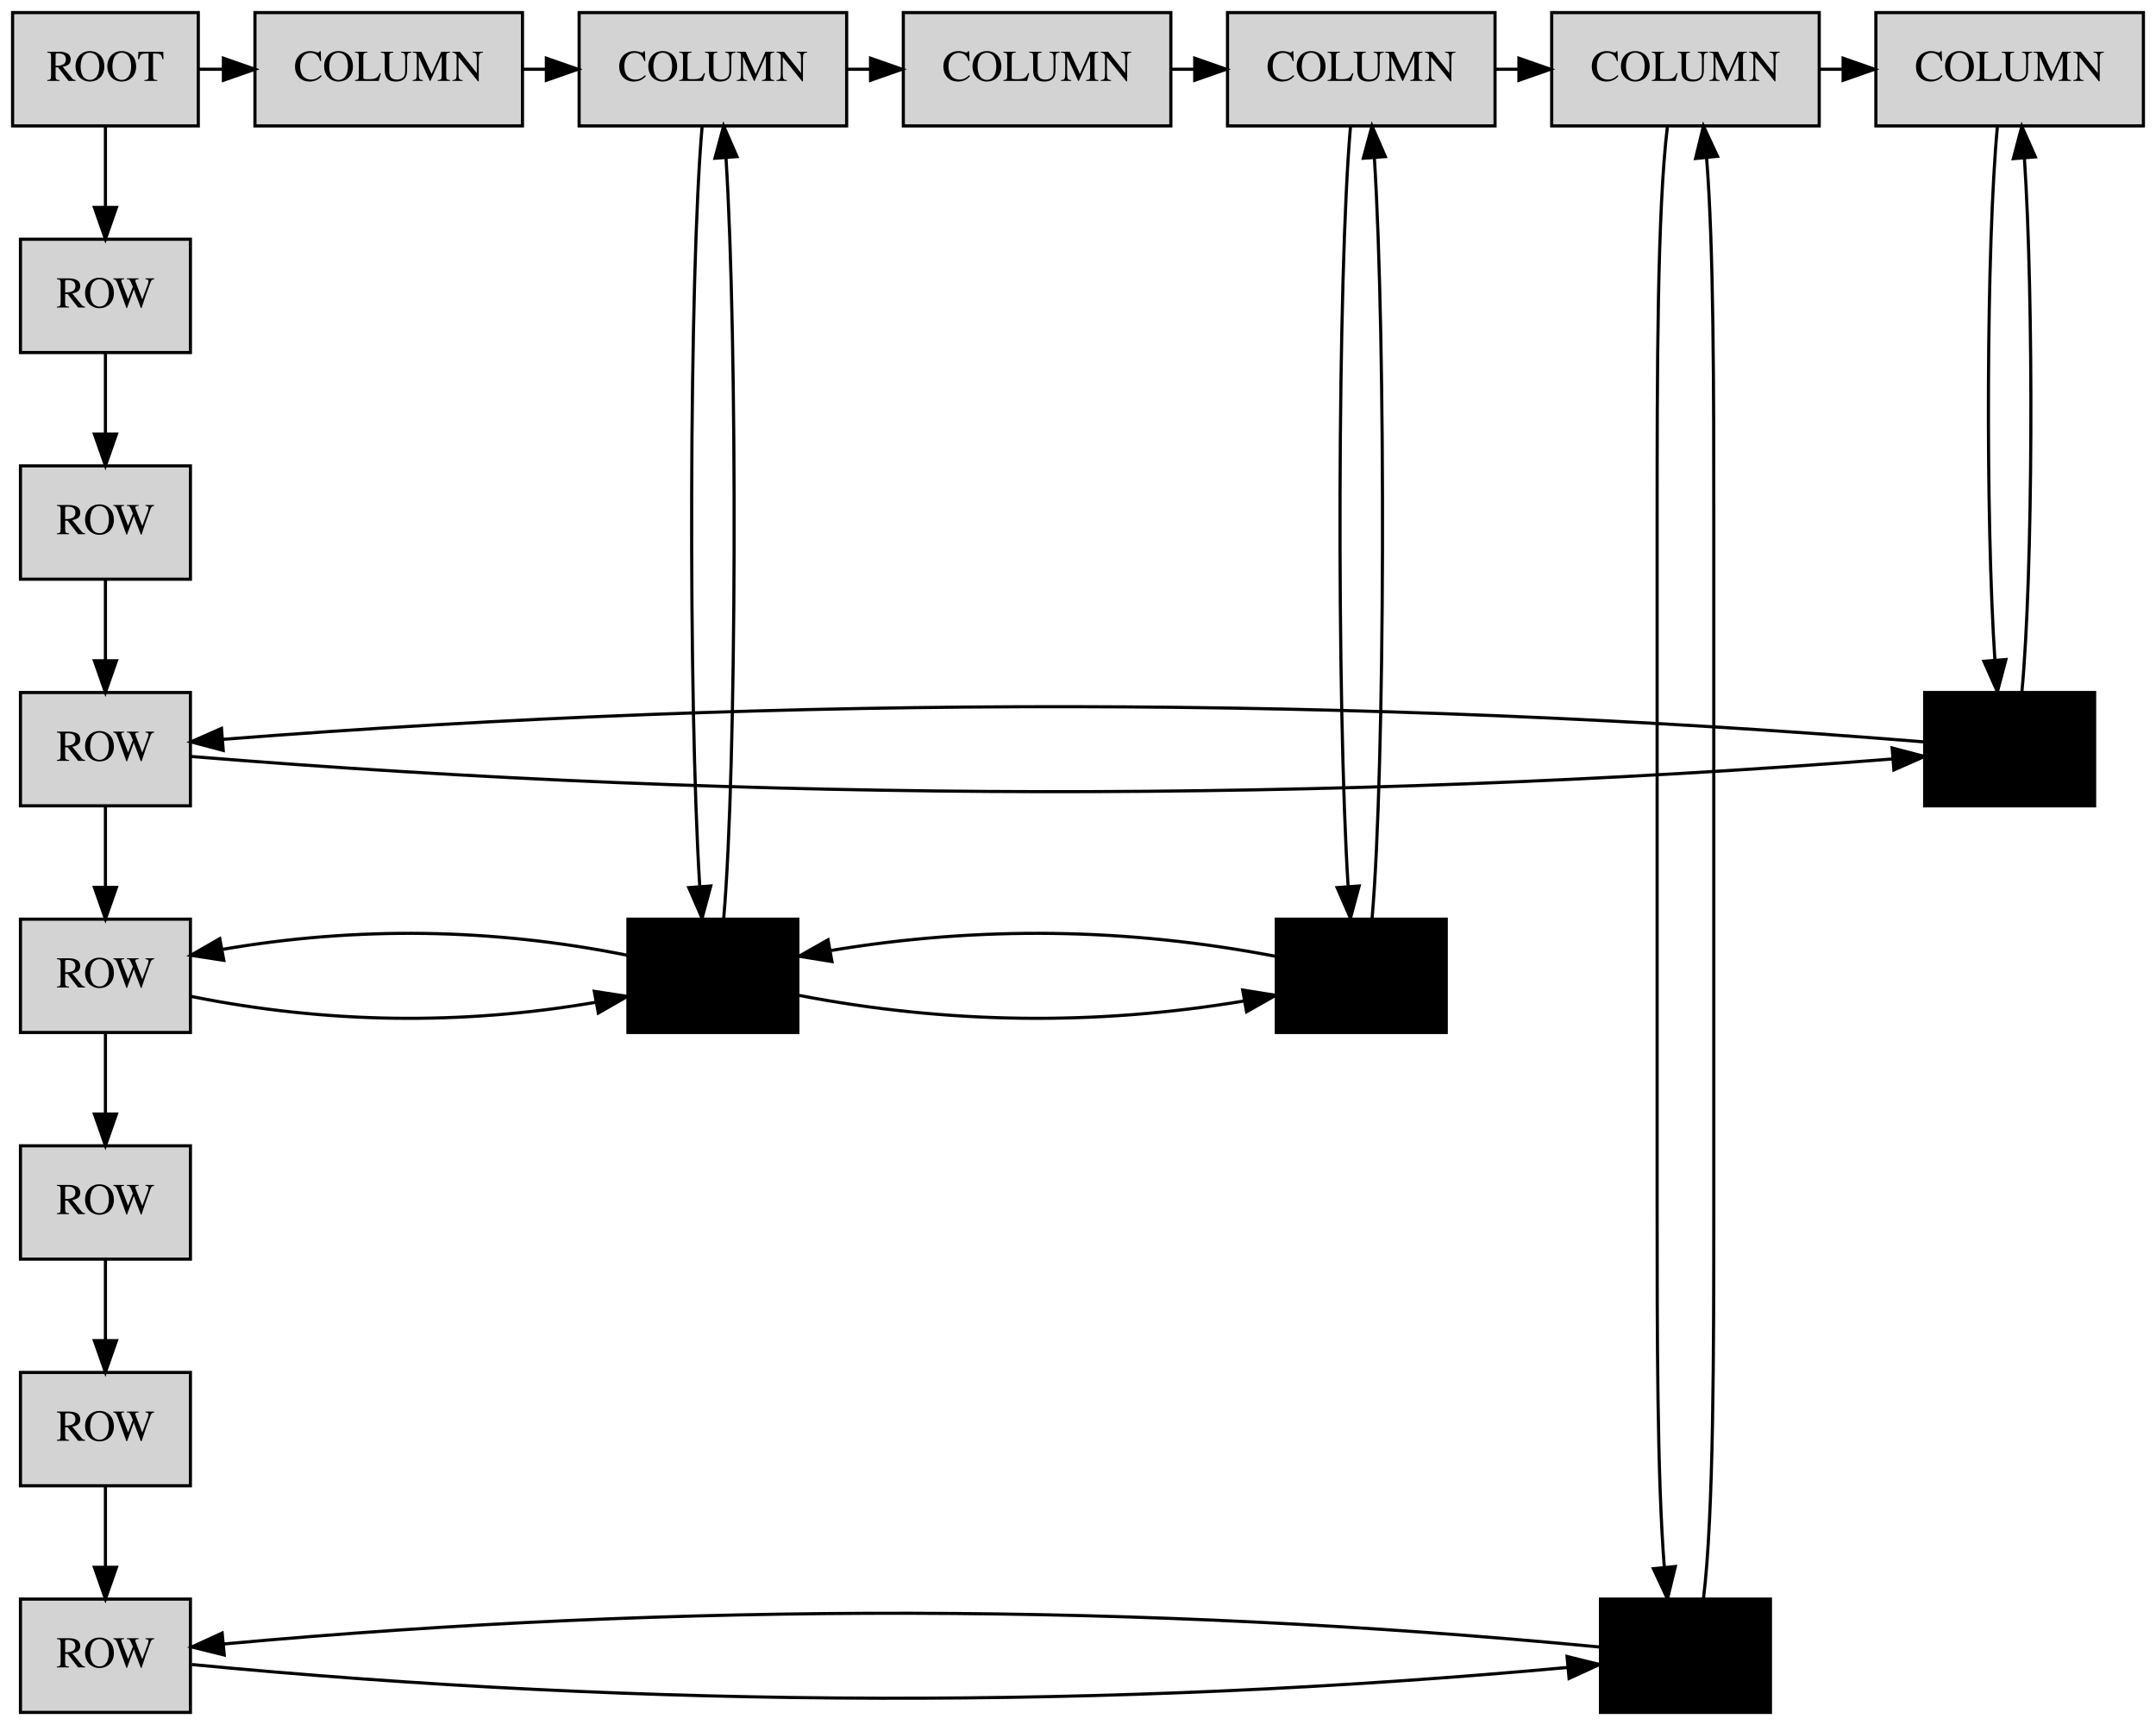
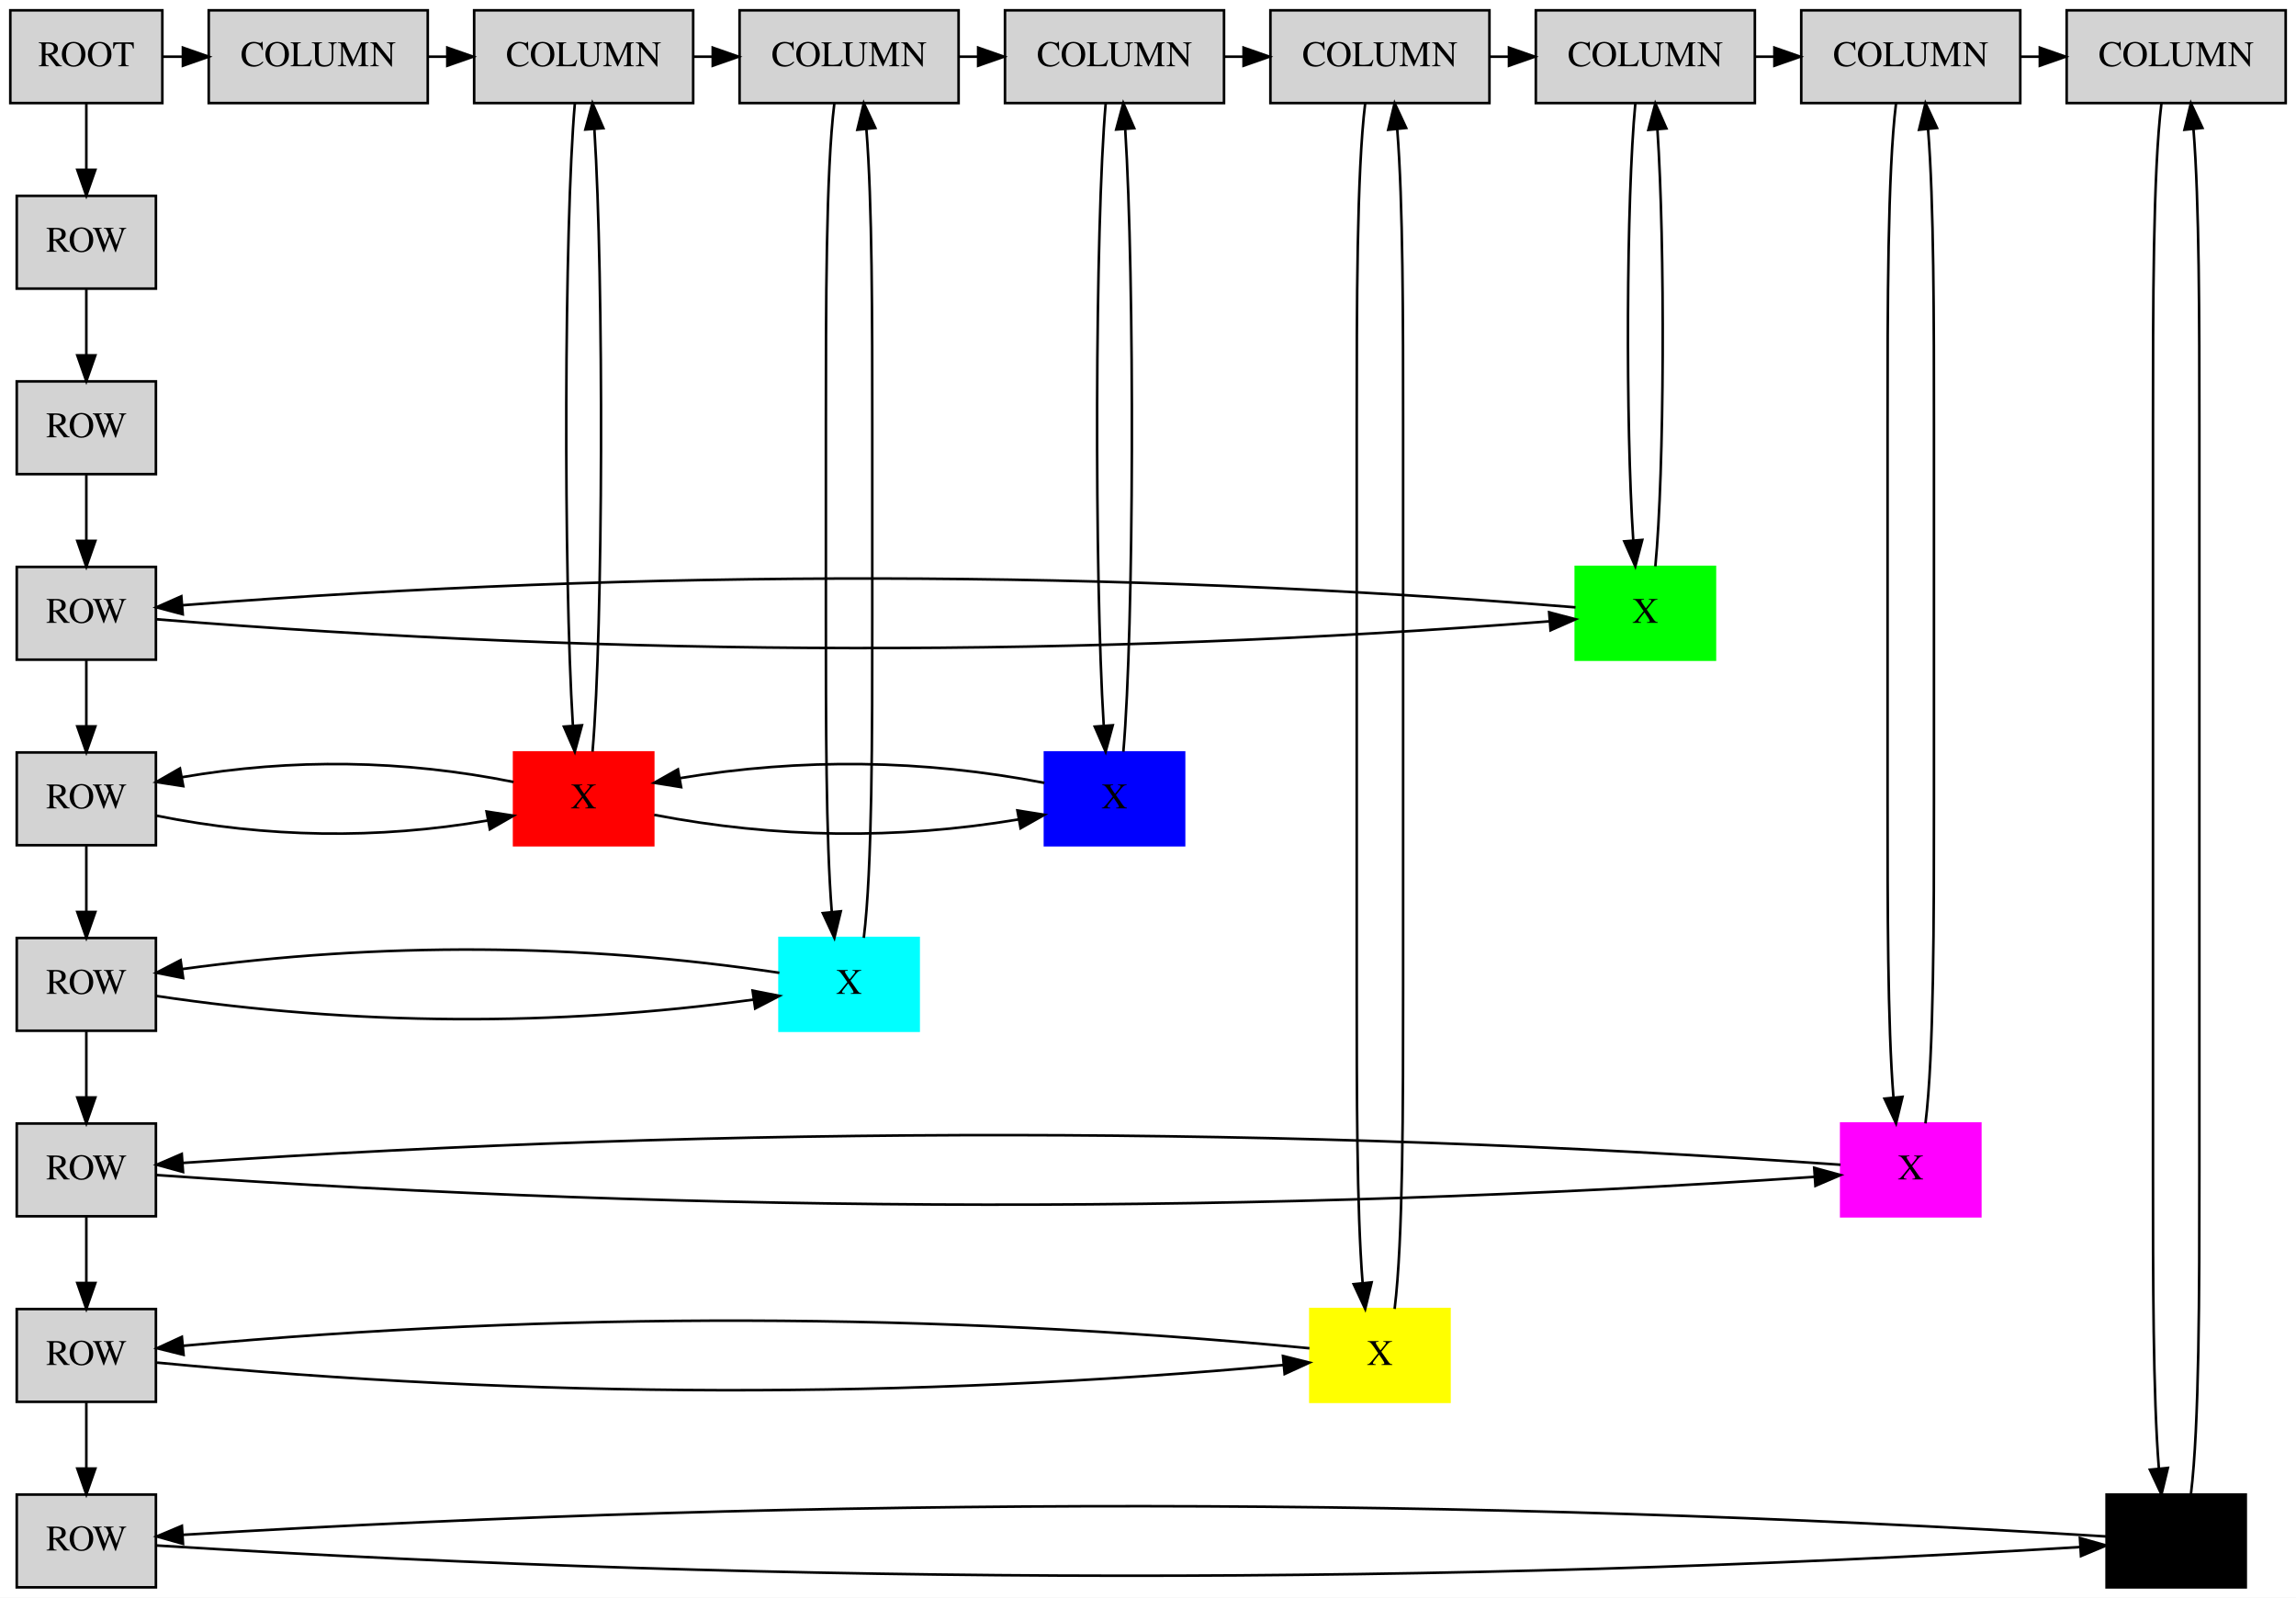
- <svg xmlns="http://www.w3.org/2000/svg" width="685pt" height="548pt" viewBox="0.00 0.00 685.00 548.00">
-   <g id="graph0" class="graph" transform="scale(1 1) rotate(0) translate(4 544)">
-     <polygon fill="white" stroke="transparent" points="-4,4 -4,-544 681,-544 681,4 -4,4" />
+ <svg xmlns="http://www.w3.org/2000/svg" width="891pt" height="620pt" viewBox="0.00 0.00 891.00 620.00">
+   <g id="graph0" class="graph" transform="scale(1 1) rotate(0) translate(4 616)">
+     <polygon fill="white" stroke="transparent" points="-4,4 -4,-616 887,-616 887,4 -4,4" />
    <g id="node1" class="node">
-       <polygon fill="lightgrey" stroke="black" points="59,-540 0,-540 0,-504 59,-504 59,-540" />
-       <text text-anchor="middle" x="29.5" y="-518.3" font-family="Times,serif" font-size="14.00">ROOT</text>
+       <polygon fill="lightgrey" stroke="black" points="59,-612 0,-612 0,-576 59,-576 59,-612" />
+       <text text-anchor="middle" x="29.5" y="-590.3" font-family="Times,serif" font-size="14.00">ROOT</text>
    </g>
    <g id="node2" class="node">
+       <polygon fill="lightgrey" stroke="black" points="56.5,-540 2.5,-540 2.5,-504 56.5,-504 56.5,-540" />
+       <text text-anchor="middle" x="29.5" y="-518.3" font-family="Times,serif" font-size="14.00">ROW</text>
+     </g>
+     <g id="edge15" class="edge">
+       <path fill="none" stroke="black" d="M29.5,-575.7C29.5,-567.98 29.5,-558.71 29.5,-550.11" />
+       <polygon fill="black" stroke="black" points="33,-550.1 29.5,-540.1 26,-550.1 33,-550.1" />
+     </g>
+     <g id="node10" class="node">
+       <polygon fill="lightgrey" stroke="black" points="162,-612 77,-612 77,-576 162,-576 162,-612" />
+       <text text-anchor="middle" x="119.5" y="-590.3" font-family="Times,serif" font-size="14.00">COLUMN</text>
+     </g>
+     <g id="edge16" class="edge">
+       <path fill="none" stroke="black" d="M59.03,-594C61.65,-594 64.27,-594 66.89,-594" />
+       <polygon fill="black" stroke="black" points="66.98,-597.5 76.98,-594 66.98,-590.5 66.98,-597.5" />
+     </g>
+     <g id="node3" class="node">
      <polygon fill="lightgrey" stroke="black" points="56.5,-468 2.5,-468 2.5,-432 56.5,-432 56.5,-468" />
      <text text-anchor="middle" x="29.5" y="-446.3" font-family="Times,serif" font-size="14.00">ROW</text>
    </g>
-     <g id="edge12" class="edge">
+     <g id="edge1" class="edge">
      <path fill="none" stroke="black" d="M29.5,-503.7C29.5,-495.98 29.5,-486.71 29.5,-478.11" />
      <polygon fill="black" stroke="black" points="33,-478.1 29.5,-468.1 26,-478.1 33,-478.1" />
    </g>
-     <g id="node9" class="node">
-       <polygon fill="lightgrey" stroke="black" points="162,-540 77,-540 77,-504 162,-504 162,-540" />
-       <text text-anchor="middle" x="119.5" y="-518.3" font-family="Times,serif" font-size="14.00">COLUMN</text>
-     </g>
-     <g id="edge13" class="edge">
-       <path fill="none" stroke="black" d="M59.03,-522C61.65,-522 64.27,-522 66.89,-522" />
-       <polygon fill="black" stroke="black" points="66.98,-525.5 76.98,-522 66.98,-518.5 66.98,-525.5" />
-     </g>
-     <g id="node3" class="node">
+     <g id="node4" class="node">
      <polygon fill="lightgrey" stroke="black" points="56.5,-396 2.5,-396 2.5,-360 56.5,-360 56.5,-396" />
      <text text-anchor="middle" x="29.5" y="-374.3" font-family="Times,serif" font-size="14.00">ROW</text>
    </g>
-     <g id="edge1" class="edge">
+     <g id="edge2" class="edge">
      <path fill="none" stroke="black" d="M29.5,-431.7C29.5,-423.98 29.5,-414.71 29.5,-406.11" />
      <polygon fill="black" stroke="black" points="33,-406.1 29.5,-396.1 26,-406.1 33,-406.1" />
    </g>
-     <g id="node4" class="node">
+     <g id="node5" class="node">
      <polygon fill="lightgrey" stroke="black" points="56.5,-324 2.5,-324 2.5,-288 56.5,-288 56.5,-324" />
      <text text-anchor="middle" x="29.5" y="-302.3" font-family="Times,serif" font-size="14.00">ROW</text>
    </g>
-     <g id="edge2" class="edge">
+     <g id="edge3" class="edge">
      <path fill="none" stroke="black" d="M29.5,-359.7C29.5,-351.98 29.5,-342.71 29.5,-334.11" />
      <polygon fill="black" stroke="black" points="33,-334.1 29.5,-324.1 26,-334.1 33,-334.1" />
    </g>
-     <g id="node5" class="node">
+     <g id="node22" class="node">
+       <polygon fill="#00ff00" stroke="#00ff00" points="661.5,-396 607.5,-396 607.5,-360 661.5,-360 661.5,-396" />
+       <text text-anchor="middle" x="634.5" y="-374.3" font-family="Times,serif" font-size="14.00">X</text>
+     </g>
+     <g id="edge24" class="edge">
+       <path fill="none" stroke="black" d="M56.68,-375.68C236.85,-361.05 417.02,-360.78 597.2,-374.88" />
+       <polygon fill="black" stroke="black" points="597.17,-378.38 607.41,-375.69 597.72,-371.41 597.17,-378.38" />
+     </g>
+     <g id="node6" class="node">
      <polygon fill="lightgrey" stroke="black" points="56.5,-252 2.5,-252 2.5,-216 56.5,-216 56.5,-252" />
      <text text-anchor="middle" x="29.5" y="-230.3" font-family="Times,serif" font-size="14.00">ROW</text>
    </g>
-     <g id="edge3" class="edge">
+     <g id="edge4" class="edge">
      <path fill="none" stroke="black" d="M29.5,-287.7C29.5,-279.98 29.5,-270.71 29.5,-262.11" />
      <polygon fill="black" stroke="black" points="33,-262.1 29.5,-252.1 26,-262.1 33,-262.1" />
    </g>
    <g id="node18" class="node">
-       <polygon fill="black" stroke="black" points="661.5,-324 607.5,-324 607.5,-288 661.5,-288 661.5,-324" />
-       <text text-anchor="middle" x="634.5" y="-302.3" font-family="Times,serif" font-size="14.00">X</text>
-     </g>
-     <g id="edge18" class="edge">
-       <path fill="none" stroke="black" d="M56.68,-303.68C236.85,-289.05 417.02,-288.78 597.2,-302.88" />
-       <polygon fill="black" stroke="black" points="597.17,-306.38 607.41,-303.69 597.72,-299.41 597.17,-306.38" />
-     </g>
-     <g id="node6" class="node">
+       <polygon fill="#ff0000" stroke="#ff0000" points="249.5,-324 195.5,-324 195.5,-288 249.5,-288 249.5,-324" />
+       <text text-anchor="middle" x="222.5" y="-302.3" font-family="Times,serif" font-size="14.00">X</text>
+     </g>
+     <g id="edge27" class="edge">
+       <path fill="none" stroke="black" d="M56.64,-299.47C99.52,-290.85 142.39,-290.22 185.27,-297.59" />
+       <polygon fill="black" stroke="black" points="184.82,-301.07 195.29,-299.46 186.1,-294.19 184.82,-301.07" />
+     </g>
+     <g id="node7" class="node">
      <polygon fill="lightgrey" stroke="black" points="56.5,-180 2.5,-180 2.5,-144 56.5,-144 56.5,-180" />
      <text text-anchor="middle" x="29.5" y="-158.3" font-family="Times,serif" font-size="14.00">ROW</text>
    </g>
-     <g id="edge4" class="edge">
+     <g id="edge5" class="edge">
      <path fill="none" stroke="black" d="M29.5,-215.7C29.5,-207.98 29.5,-198.71 29.5,-190.11" />
      <polygon fill="black" stroke="black" points="33,-190.1 29.5,-180.1 26,-190.1 33,-190.1" />
    </g>
-     <g id="node15" class="node">
-       <polygon fill="black" stroke="black" points="249.5,-252 195.5,-252 195.5,-216 249.5,-216 249.5,-252" />
-       <text text-anchor="middle" x="222.5" y="-230.3" font-family="Times,serif" font-size="14.00">X</text>
-     </g>
-     <g id="edge21" class="edge">
-       <path fill="none" stroke="black" d="M56.64,-227.47C99.52,-218.85 142.39,-218.22 185.27,-225.59" />
-       <polygon fill="black" stroke="black" points="184.82,-229.07 195.29,-227.46 186.1,-222.19 184.82,-229.07" />
-     </g>
-     <g id="node7" class="node">
+     <g id="node19" class="node">
+       <polygon fill="#00ffff" stroke="#00ffff" points="352.5,-252 298.5,-252 298.5,-216 352.5,-216 352.5,-252" />
+       <text text-anchor="middle" x="325.5" y="-230.3" font-family="Times,serif" font-size="14.00">X</text>
+     </g>
+     <g id="edge33" class="edge">
+       <path fill="none" stroke="black" d="M56.67,-229.5C133.96,-217.99 211.25,-217.52 288.54,-228.1" />
+       <polygon fill="black" stroke="black" points="288.06,-231.57 298.46,-229.52 289.06,-224.64 288.06,-231.57" />
+     </g>
+     <g id="node8" class="node">
      <polygon fill="lightgrey" stroke="black" points="56.5,-108 2.5,-108 2.5,-72 56.5,-72 56.5,-108" />
      <text text-anchor="middle" x="29.5" y="-86.3" font-family="Times,serif" font-size="14.00">ROW</text>
    </g>
-     <g id="edge5" class="edge">
+     <g id="edge6" class="edge">
      <path fill="none" stroke="black" d="M29.5,-143.7C29.5,-135.98 29.5,-126.71 29.5,-118.11" />
      <polygon fill="black" stroke="black" points="33,-118.1 29.5,-108.1 26,-118.1 33,-118.1" />
    </g>
-     <g id="node8" class="node">
+     <g id="node23" class="node">
+       <polygon fill="#ff00ff" stroke="#ff00ff" points="764.5,-180 710.5,-180 710.5,-144 764.5,-144 764.5,-180" />
+       <text text-anchor="middle" x="737.5" y="-158.3" font-family="Times,serif" font-size="14.00">X</text>
+     </g>
+     <g id="edge36" class="edge">
+       <path fill="none" stroke="black" d="M56.81,-160C271.22,-144.91 485.63,-144.67 700.04,-159.29" />
+       <polygon fill="black" stroke="black" points="700.03,-162.8 710.25,-160 700.51,-155.82 700.03,-162.8" />
+     </g>
+     <g id="node9" class="node">
      <polygon fill="lightgrey" stroke="black" points="56.5,-36 2.5,-36 2.5,0 56.5,0 56.5,-36" />
      <text text-anchor="middle" x="29.5" y="-14.3" font-family="Times,serif" font-size="14.00">ROW</text>
    </g>
-     <g id="edge6" class="edge">
+     <g id="edge7" class="edge">
      <path fill="none" stroke="black" d="M29.5,-71.7C29.5,-63.98 29.5,-54.71 29.5,-46.11" />
      <polygon fill="black" stroke="black" points="33,-46.1 29.5,-36.1 26,-46.1 33,-46.1" />
    </g>
+     <g id="node21" class="node">
+       <polygon fill="#ffff00" stroke="#ffff00" points="558.5,-108 504.5,-108 504.5,-72 558.5,-72 558.5,-108" />
+       <text text-anchor="middle" x="531.5" y="-86.3" font-family="Times,serif" font-size="14.00">X</text>
+     </g>
+     <g id="edge39" class="edge">
+       <path fill="none" stroke="black" d="M56.95,-87.21C202.67,-73.25 348.39,-72.94 494.11,-86.28" />
+       <polygon fill="black" stroke="black" points="493.88,-89.77 504.16,-87.22 494.53,-82.8 493.88,-89.77" />
+     </g>
+     <g id="node24" class="node">
+       <polygon fill="#000000" stroke="#000000" points="867.5,-36 813.5,-36 813.5,0 867.5,0 867.5,-36" />
+       <text text-anchor="middle" x="840.5" y="-14.3" font-family="Times,serif" font-size="14.00">X</text>
+     </g>
+     <g id="edge42" class="edge">
+       <path fill="none" stroke="black" d="M56.82,-16.24C305.55,-0.8 554.27,-0.59 802.99,-15.62" />
+       <polygon fill="black" stroke="black" points="803.14,-19.13 813.33,-16.25 803.56,-12.15 803.14,-19.13" />
+     </g>
+     <g id="node11" class="node">
+       <polygon fill="lightgrey" stroke="black" points="265,-612 180,-612 180,-576 265,-576 265,-612" />
+       <text text-anchor="middle" x="222.5" y="-590.3" font-family="Times,serif" font-size="14.00">COLUMN</text>
+     </g>
+     <g id="edge8" class="edge">
+       <path fill="none" stroke="black" d="M162.15,-594C164.6,-594 167.05,-594 169.51,-594" />
+       <polygon fill="black" stroke="black" points="169.59,-597.5 179.59,-594 169.59,-590.5 169.59,-597.5" />
+     </g>
+     <g id="node12" class="node">
+       <polygon fill="lightgrey" stroke="black" points="368,-612 283,-612 283,-576 368,-576 368,-612" />
+       <text text-anchor="middle" x="325.5" y="-590.3" font-family="Times,serif" font-size="14.00">COLUMN</text>
+     </g>
+     <g id="edge9" class="edge">
+       <path fill="none" stroke="black" d="M265.15,-594C267.6,-594 270.05,-594 272.51,-594" />
+       <polygon fill="black" stroke="black" points="272.59,-597.5 282.59,-594 272.59,-590.5 272.59,-597.5" />
+     </g>
+     <g id="edge17" class="edge">
+       <path fill="none" stroke="black" d="M219.09,-575.97C214.91,-528.29 214.65,-393.18 218.31,-334.63" />
+       <polygon fill="black" stroke="black" points="221.82,-334.54 219.06,-324.31 214.84,-334.02 221.82,-334.54" />
+     </g>
+     <g id="node13" class="node">
+       <polygon fill="lightgrey" stroke="black" points="471,-612 386,-612 386,-576 471,-576 471,-612" />
+       <text text-anchor="middle" x="428.5" y="-590.3" font-family="Times,serif" font-size="14.00">COLUMN</text>
+     </g>
+     <g id="edge10" class="edge">
+       <path fill="none" stroke="black" d="M368.15,-594C370.6,-594 373.05,-594 375.51,-594" />
+       <polygon fill="black" stroke="black" points="375.59,-597.5 385.59,-594 375.59,-590.5 375.59,-597.5" />
+     </g>
+     <g id="edge18" class="edge">
+       <path fill="none" stroke="black" d="M319.79,-575.95C316.5,-549.29 316.5,-496.11 316.5,-451 316.5,-451 316.5,-451 316.5,-377 316.5,-337 316.5,-290.65 318.79,-262.08" />
+       <polygon fill="black" stroke="black" points="322.28,-262.35 319.79,-252.05 315.32,-261.65 322.28,-262.35" />
+     </g>
+     <g id="node14" class="node">
+       <polygon fill="lightgrey" stroke="black" points="574,-612 489,-612 489,-576 574,-576 574,-612" />
+       <text text-anchor="middle" x="531.5" y="-590.3" font-family="Times,serif" font-size="14.00">COLUMN</text>
+     </g>
+     <g id="edge11" class="edge">
+       <path fill="none" stroke="black" d="M471.15,-594C473.6,-594 476.05,-594 478.51,-594" />
+       <polygon fill="black" stroke="black" points="478.59,-597.5 488.59,-594 478.59,-590.5 478.59,-597.5" />
+     </g>
+     <g id="node20" class="node">
+       <polygon fill="#0000ff" stroke="#0000ff" points="455.5,-324 401.5,-324 401.5,-288 455.5,-288 455.5,-324" />
+       <text text-anchor="middle" x="428.5" y="-302.3" font-family="Times,serif" font-size="14.00">X</text>
+     </g>
+     <g id="edge19" class="edge">
+       <path fill="none" stroke="black" d="M425.09,-575.97C420.91,-528.29 420.65,-393.18 424.31,-334.63" />
+       <polygon fill="black" stroke="black" points="427.82,-334.54 425.06,-324.31 420.84,-334.02 427.82,-334.54" />
+     </g>
+     <g id="node15" class="node">
+       <polygon fill="lightgrey" stroke="black" points="677,-612 592,-612 592,-576 677,-576 677,-612" />
+       <text text-anchor="middle" x="634.5" y="-590.3" font-family="Times,serif" font-size="14.00">COLUMN</text>
+     </g>
+     <g id="edge12" class="edge">
+       <path fill="none" stroke="black" d="M574.15,-594C576.6,-594 579.05,-594 581.51,-594" />
+       <polygon fill="black" stroke="black" points="581.59,-597.5 591.59,-594 581.59,-590.5 581.59,-597.5" />
+     </g>
+     <g id="edge20" class="edge">
+       <path fill="none" stroke="black" d="M525.79,-575.95C522.5,-549.29 522.5,-496.11 522.5,-451 522.5,-451 522.5,-451 522.5,-233 522.5,-193 522.5,-146.65 524.79,-118.08" />
+       <polygon fill="black" stroke="black" points="528.28,-118.35 525.79,-108.05 521.32,-117.65 528.28,-118.35" />
+     </g>
+     <g id="node16" class="node">
+       <polygon fill="lightgrey" stroke="black" points="780,-612 695,-612 695,-576 780,-576 780,-612" />
+       <text text-anchor="middle" x="737.5" y="-590.3" font-family="Times,serif" font-size="14.00">COLUMN</text>
+     </g>
+     <g id="edge13" class="edge">
+       <path fill="none" stroke="black" d="M677.15,-594C679.6,-594 682.05,-594 684.51,-594" />
+       <polygon fill="black" stroke="black" points="684.59,-597.5 694.59,-594 684.59,-590.5 684.59,-597.5" />
+     </g>
+     <g id="edge21" class="edge">
+       <path fill="none" stroke="black" d="M630.62,-575.85C627.09,-538.83 626.82,-451.18 629.81,-406.39" />
+       <polygon fill="black" stroke="black" points="633.31,-406.48 630.61,-396.23 626.33,-405.92 633.31,-406.48" />
+     </g>
    <g id="node17" class="node">
-       <polygon fill="black" stroke="black" points="558.5,-36 504.5,-36 504.5,0 558.5,0 558.5,-36" />
-       <text text-anchor="middle" x="531.5" y="-14.3" font-family="Times,serif" font-size="14.00">X</text>
-     </g>
-     <g id="edge27" class="edge">
-       <path fill="none" stroke="black" d="M56.95,-15.21C202.67,-1.25 348.39,-0.94 494.11,-14.28" />
-       <polygon fill="black" stroke="black" points="493.88,-17.77 504.16,-15.22 494.53,-10.8 493.88,-17.77" />
-     </g>
-     <g id="node10" class="node">
-       <polygon fill="lightgrey" stroke="black" points="265,-540 180,-540 180,-504 265,-504 265,-540" />
-       <text text-anchor="middle" x="222.5" y="-518.3" font-family="Times,serif" font-size="14.00">COLUMN</text>
-     </g>
-     <g id="edge7" class="edge">
-       <path fill="none" stroke="black" d="M162.15,-522C164.6,-522 167.05,-522 169.51,-522" />
-       <polygon fill="black" stroke="black" points="169.59,-525.5 179.59,-522 169.59,-518.5 169.59,-525.5" />
-     </g>
-     <g id="node11" class="node">
-       <polygon fill="lightgrey" stroke="black" points="368,-540 283,-540 283,-504 368,-504 368,-540" />
-       <text text-anchor="middle" x="325.5" y="-518.3" font-family="Times,serif" font-size="14.00">COLUMN</text>
-     </g>
-     <g id="edge8" class="edge">
-       <path fill="none" stroke="black" d="M265.15,-522C267.6,-522 270.05,-522 272.51,-522" />
-       <polygon fill="black" stroke="black" points="272.59,-525.5 282.59,-522 272.59,-518.5 272.59,-525.5" />
+       <polygon fill="lightgrey" stroke="black" points="883,-612 798,-612 798,-576 883,-576 883,-612" />
+       <text text-anchor="middle" x="840.5" y="-590.3" font-family="Times,serif" font-size="14.00">COLUMN</text>
    </g>
    <g id="edge14" class="edge">
-       <path fill="none" stroke="black" d="M219.09,-503.97C214.91,-456.29 214.65,-321.18 218.31,-262.63" />
-       <polygon fill="black" stroke="black" points="221.82,-262.54 219.06,-252.31 214.84,-262.02 221.82,-262.54" />
-     </g>
-     <g id="node12" class="node">
-       <polygon fill="lightgrey" stroke="black" points="471,-540 386,-540 386,-504 471,-504 471,-540" />
-       <text text-anchor="middle" x="428.5" y="-518.3" font-family="Times,serif" font-size="14.00">COLUMN</text>
-     </g>
-     <g id="edge9" class="edge">
-       <path fill="none" stroke="black" d="M368.15,-522C370.6,-522 373.05,-522 375.51,-522" />
-       <polygon fill="black" stroke="black" points="375.59,-525.5 385.59,-522 375.59,-518.5 375.59,-525.5" />
-     </g>
-     <g id="node13" class="node">
-       <polygon fill="lightgrey" stroke="black" points="574,-540 489,-540 489,-504 574,-504 574,-540" />
-       <text text-anchor="middle" x="531.5" y="-518.3" font-family="Times,serif" font-size="14.00">COLUMN</text>
-     </g>
-     <g id="edge10" class="edge">
-       <path fill="none" stroke="black" d="M471.15,-522C473.6,-522 476.05,-522 478.51,-522" />
-       <polygon fill="black" stroke="black" points="478.59,-525.5 488.59,-522 478.59,-518.5 478.59,-525.5" />
-     </g>
-     <g id="node16" class="node">
-       <polygon fill="black" stroke="black" points="455.5,-252 401.5,-252 401.5,-216 455.5,-216 455.5,-252" />
-       <text text-anchor="middle" x="428.5" y="-230.3" font-family="Times,serif" font-size="14.00">X</text>
-     </g>
-     <g id="edge15" class="edge">
-       <path fill="none" stroke="black" d="M425.09,-503.97C420.91,-456.29 420.65,-321.18 424.31,-262.63" />
-       <polygon fill="black" stroke="black" points="427.82,-262.54 425.06,-252.31 420.84,-262.02 427.82,-262.54" />
-     </g>
-     <g id="node14" class="node">
-       <polygon fill="lightgrey" stroke="black" points="677,-540 592,-540 592,-504 677,-504 677,-540" />
-       <text text-anchor="middle" x="634.5" y="-518.3" font-family="Times,serif" font-size="14.00">COLUMN</text>
-     </g>
-     <g id="edge11" class="edge">
-       <path fill="none" stroke="black" d="M574.15,-522C576.6,-522 579.05,-522 581.51,-522" />
-       <polygon fill="black" stroke="black" points="581.59,-525.5 591.59,-522 581.59,-518.5 581.59,-525.5" />
-     </g>
-     <g id="edge16" class="edge">
-       <path fill="none" stroke="black" d="M525.79,-503.95C522.5,-477.29 522.5,-424.11 522.5,-379 522.5,-379 522.5,-379 522.5,-161 522.5,-121 522.5,-74.65 524.79,-46.08" />
-       <polygon fill="black" stroke="black" points="528.28,-46.35 525.79,-36.05 521.32,-45.65 528.28,-46.35" />
-     </g>
-     <g id="edge17" class="edge">
-       <path fill="none" stroke="black" d="M630.62,-503.85C627.09,-466.83 626.82,-379.18 629.81,-334.39" />
-       <polygon fill="black" stroke="black" points="633.31,-334.48 630.61,-324.23 626.33,-333.92 633.31,-334.48" />
-     </g>
-     <g id="edge24" class="edge">
-       <path fill="none" stroke="black" d="M195.29,-240.54C152.41,-249.15 109.54,-249.77 66.66,-242.4" />
-       <polygon fill="black" stroke="black" points="67.11,-238.92 56.64,-240.53 65.83,-245.8 67.11,-238.92" />
+       <path fill="none" stroke="black" d="M780.15,-594C782.6,-594 785.05,-594 787.51,-594" />
+       <polygon fill="black" stroke="black" points="787.59,-597.5 797.59,-594 787.59,-590.5 787.59,-597.5" />
    </g>
    <g id="edge22" class="edge">
-       <path fill="none" stroke="black" d="M225.94,-252.31C230.09,-300.31 230.34,-435.44 226.67,-493.7" />
-       <polygon fill="black" stroke="black" points="223.16,-493.74 225.91,-503.97 230.14,-494.25 223.16,-493.74" />
+       <path fill="none" stroke="black" d="M731.79,-575.95C728.5,-549.29 728.5,-496.11 728.5,-451 728.5,-451 728.5,-451 728.5,-305 728.5,-265 728.5,-218.65 730.79,-190.08" />
+       <polygon fill="black" stroke="black" points="734.28,-190.35 731.79,-180.05 727.32,-189.65 734.28,-190.35" />
    </g>
    <g id="edge23" class="edge">
-       <path fill="none" stroke="black" d="M249.86,-227.78C296.98,-218.71 344.11,-218.11 391.23,-226" />
-       <polygon fill="black" stroke="black" points="390.82,-229.48 401.29,-227.81 392.06,-222.59 390.82,-229.48" />
+       <path fill="none" stroke="black" d="M834.79,-575.95C831.5,-549.29 831.5,-496.11 831.5,-451 831.5,-451 831.5,-451 831.5,-161 831.5,-121 831.5,-74.65 833.79,-46.08" />
+       <polygon fill="black" stroke="black" points="837.28,-46.35 834.79,-36.05 830.32,-45.65 837.28,-46.35" />
+     </g>
+     <g id="edge30" class="edge">
+       <path fill="none" stroke="black" d="M195.29,-312.54C152.41,-321.15 109.54,-321.77 66.66,-314.4" />
+       <polygon fill="black" stroke="black" points="67.11,-310.92 56.64,-312.53 65.83,-317.8 67.11,-310.92" />
+     </g>
+     <g id="edge28" class="edge">
+       <path fill="none" stroke="black" d="M225.94,-324.31C230.09,-372.31 230.34,-507.44 226.67,-565.7" />
+       <polygon fill="black" stroke="black" points="223.16,-565.74 225.91,-575.97 230.14,-566.25 223.16,-565.74" />
+     </g>
+     <g id="edge29" class="edge">
+       <path fill="none" stroke="black" d="M249.86,-299.78C296.98,-290.71 344.11,-290.11 391.23,-298" />
+       <polygon fill="black" stroke="black" points="390.82,-301.48 401.29,-299.81 392.06,-294.59 390.82,-301.48" />
+     </g>
+     <g id="edge35" class="edge">
+       <path fill="none" stroke="black" d="M298.46,-238.48C221.17,-250.01 143.88,-250.49 66.59,-239.92" />
+       <polygon fill="black" stroke="black" points="67.07,-236.45 56.67,-238.5 66.08,-243.38 67.07,-236.45" />
+     </g>
+     <g id="edge34" class="edge">
+       <path fill="none" stroke="black" d="M331.21,-252.05C334.5,-278.71 334.5,-331.89 334.5,-377 334.5,-451 334.5,-451 334.5,-451 334.5,-491 334.5,-537.35 332.21,-565.92" />
+       <polygon fill="black" stroke="black" points="328.72,-565.65 331.21,-575.95 335.68,-566.35 328.72,-565.65" />
+     </g>
+     <g id="edge31" class="edge">
+       <path fill="none" stroke="black" d="M431.94,-324.31C436.09,-372.31 436.34,-507.44 432.67,-565.7" />
+       <polygon fill="black" stroke="black" points="429.16,-565.74 431.91,-575.97 436.14,-566.25 429.16,-565.74" />
+     </g>
+     <g id="edge32" class="edge">
+       <path fill="none" stroke="black" d="M401.29,-312.19C354.16,-321.28 307.04,-321.89 259.91,-314.03" />
+       <polygon fill="black" stroke="black" points="260.32,-310.54 249.86,-312.22 259.08,-317.43 260.32,-310.54" />
+     </g>
+     <g id="edge41" class="edge">
+       <path fill="none" stroke="black" d="M504.16,-92.78C358.44,-106.75 212.72,-107.07 67,-93.73" />
+       <polygon fill="black" stroke="black" points="67.24,-90.24 56.95,-92.79 66.58,-97.21 67.24,-90.24" />
+     </g>
+     <g id="edge40" class="edge">
+       <path fill="none" stroke="black" d="M537.21,-108.05C540.5,-134.71 540.5,-187.89 540.5,-233 540.5,-451 540.5,-451 540.5,-451 540.5,-491 540.5,-537.35 538.21,-565.92" />
+       <polygon fill="black" stroke="black" points="534.72,-565.65 537.21,-575.95 541.68,-566.35 534.72,-565.65" />
+     </g>
+     <g id="edge26" class="edge">
+       <path fill="none" stroke="black" d="M607.41,-380.31C427.24,-394.95 247.07,-395.23 66.9,-381.13" />
+       <polygon fill="black" stroke="black" points="66.92,-377.62 56.68,-380.32 66.37,-384.6 66.92,-377.62" />
    </g>
    <g id="edge25" class="edge">
-       <path fill="none" stroke="black" d="M431.94,-252.31C436.09,-300.31 436.34,-435.44 432.67,-493.7" />
-       <polygon fill="black" stroke="black" points="429.16,-493.74 431.91,-503.97 436.14,-494.25 429.16,-493.74" />
-     </g>
-     <g id="edge26" class="edge">
-       <path fill="none" stroke="black" d="M401.29,-240.19C354.16,-249.28 307.04,-249.89 259.91,-242.03" />
-       <polygon fill="black" stroke="black" points="260.32,-238.54 249.86,-240.22 259.08,-245.43 260.32,-238.54" />
-     </g>
-     <g id="edge29" class="edge">
-       <path fill="none" stroke="black" d="M504.16,-20.78C358.44,-34.75 212.72,-35.07 67,-21.73" />
-       <polygon fill="black" stroke="black" points="67.24,-18.24 56.95,-20.79 66.58,-25.21 67.24,-18.24" />
-     </g>
-     <g id="edge28" class="edge">
-       <path fill="none" stroke="black" d="M537.21,-36.05C540.5,-62.71 540.5,-115.89 540.5,-161 540.5,-379 540.5,-379 540.5,-379 540.5,-419 540.5,-465.35 538.21,-493.92" />
-       <polygon fill="black" stroke="black" points="534.72,-493.65 537.21,-503.95 541.68,-494.35 534.72,-493.65" />
-     </g>
-     <g id="edge20" class="edge">
-       <path fill="none" stroke="black" d="M607.41,-308.31C427.24,-322.95 247.07,-323.23 66.9,-309.13" />
-       <polygon fill="black" stroke="black" points="66.92,-305.62 56.68,-308.32 66.37,-312.6 66.92,-305.62" />
-     </g>
-     <g id="edge19" class="edge">
-       <path fill="none" stroke="black" d="M638.39,-324.23C641.92,-361.32 642.18,-448.98 639.19,-493.71" />
-       <polygon fill="black" stroke="black" points="635.68,-493.6 638.38,-503.85 642.66,-494.16 635.68,-493.6" />
+       <path fill="none" stroke="black" d="M638.39,-396.23C641.92,-433.32 642.18,-520.98 639.19,-565.71" />
+       <polygon fill="black" stroke="black" points="635.68,-565.6 638.38,-575.85 642.66,-566.16 635.68,-565.6" />
+     </g>
+     <g id="edge38" class="edge">
+       <path fill="none" stroke="black" d="M710.25,-164C495.84,-179.09 281.43,-179.33 67.02,-164.71" />
+       <polygon fill="black" stroke="black" points="67.03,-161.2 56.81,-164 66.54,-168.19 67.03,-161.2" />
+     </g>
+     <g id="edge37" class="edge">
+       <path fill="none" stroke="black" d="M743.21,-180.05C746.5,-206.71 746.5,-259.89 746.5,-305 746.5,-451 746.5,-451 746.5,-451 746.5,-491 746.5,-537.35 744.21,-565.92" />
+       <polygon fill="black" stroke="black" points="740.72,-565.65 743.21,-575.95 747.68,-566.35 740.72,-565.65" />
+     </g>
+     <g id="edge44" class="edge">
+       <path fill="none" stroke="black" d="M813.33,-19.75C564.61,-35.2 315.89,-35.41 67.17,-20.39" />
+       <polygon fill="black" stroke="black" points="67.02,-16.88 56.82,-19.76 66.59,-23.86 67.02,-16.88" />
+     </g>
+     <g id="edge43" class="edge">
+       <path fill="none" stroke="black" d="M846.21,-36.05C849.5,-62.71 849.5,-115.89 849.5,-161 849.5,-451 849.5,-451 849.5,-451 849.5,-491 849.5,-537.35 847.21,-565.92" />
+       <polygon fill="black" stroke="black" points="843.72,-565.65 846.21,-575.95 850.68,-566.35 843.72,-565.65" />
    </g>
  </g>
</svg>
